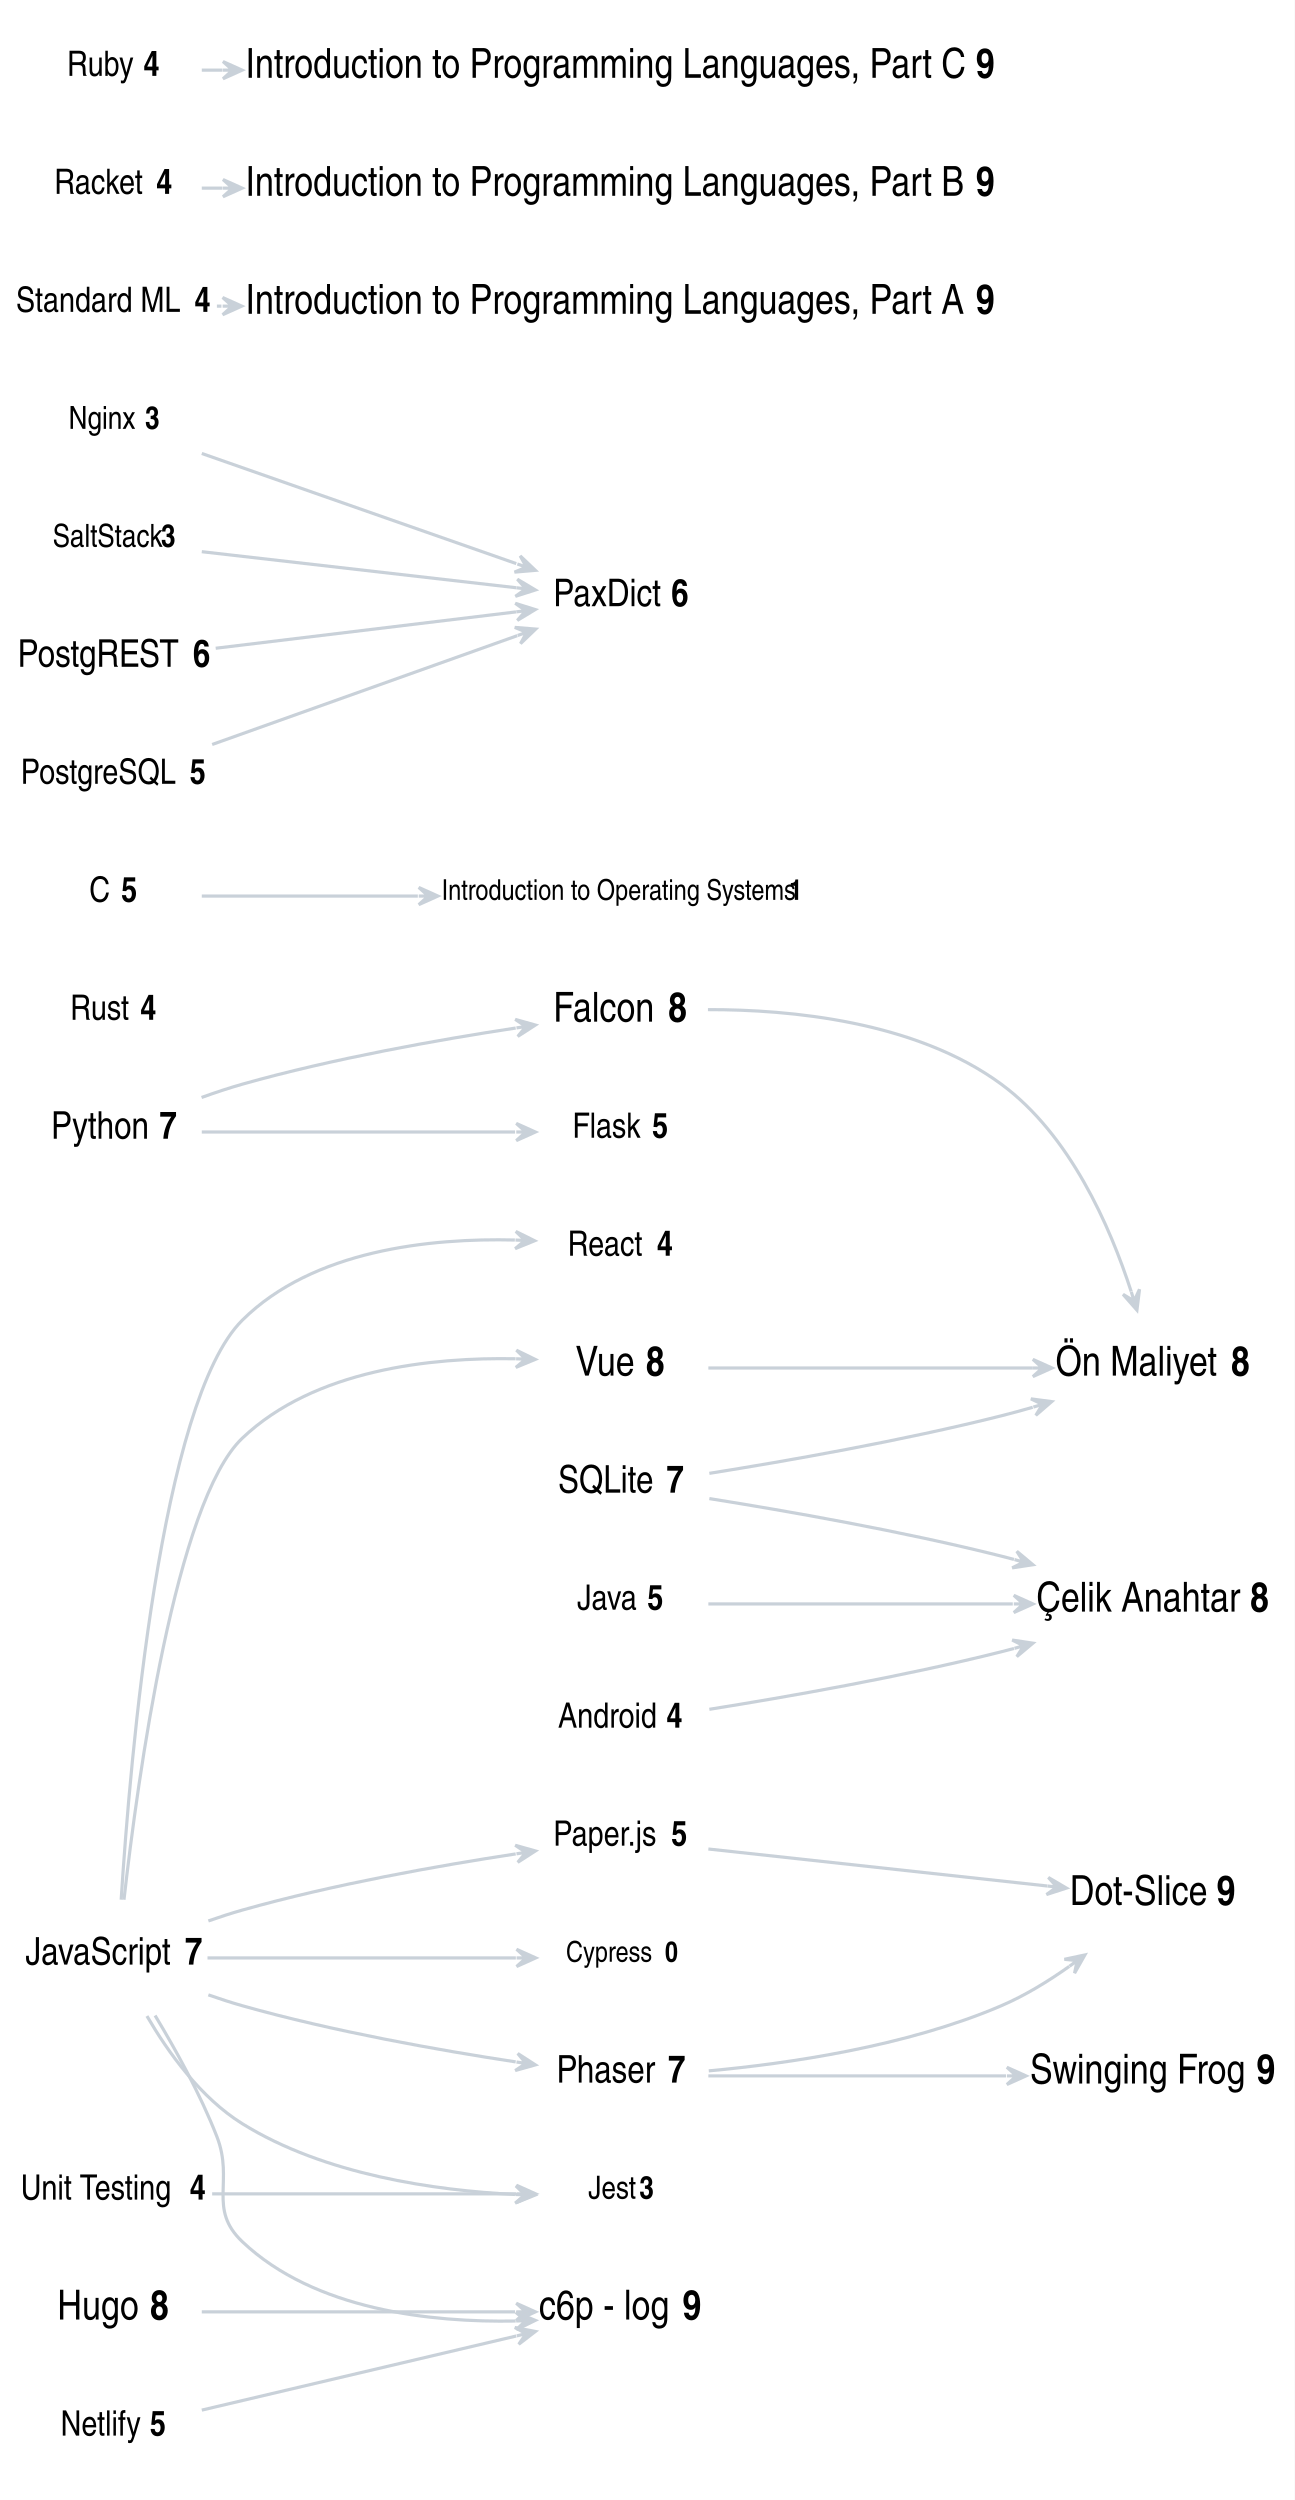
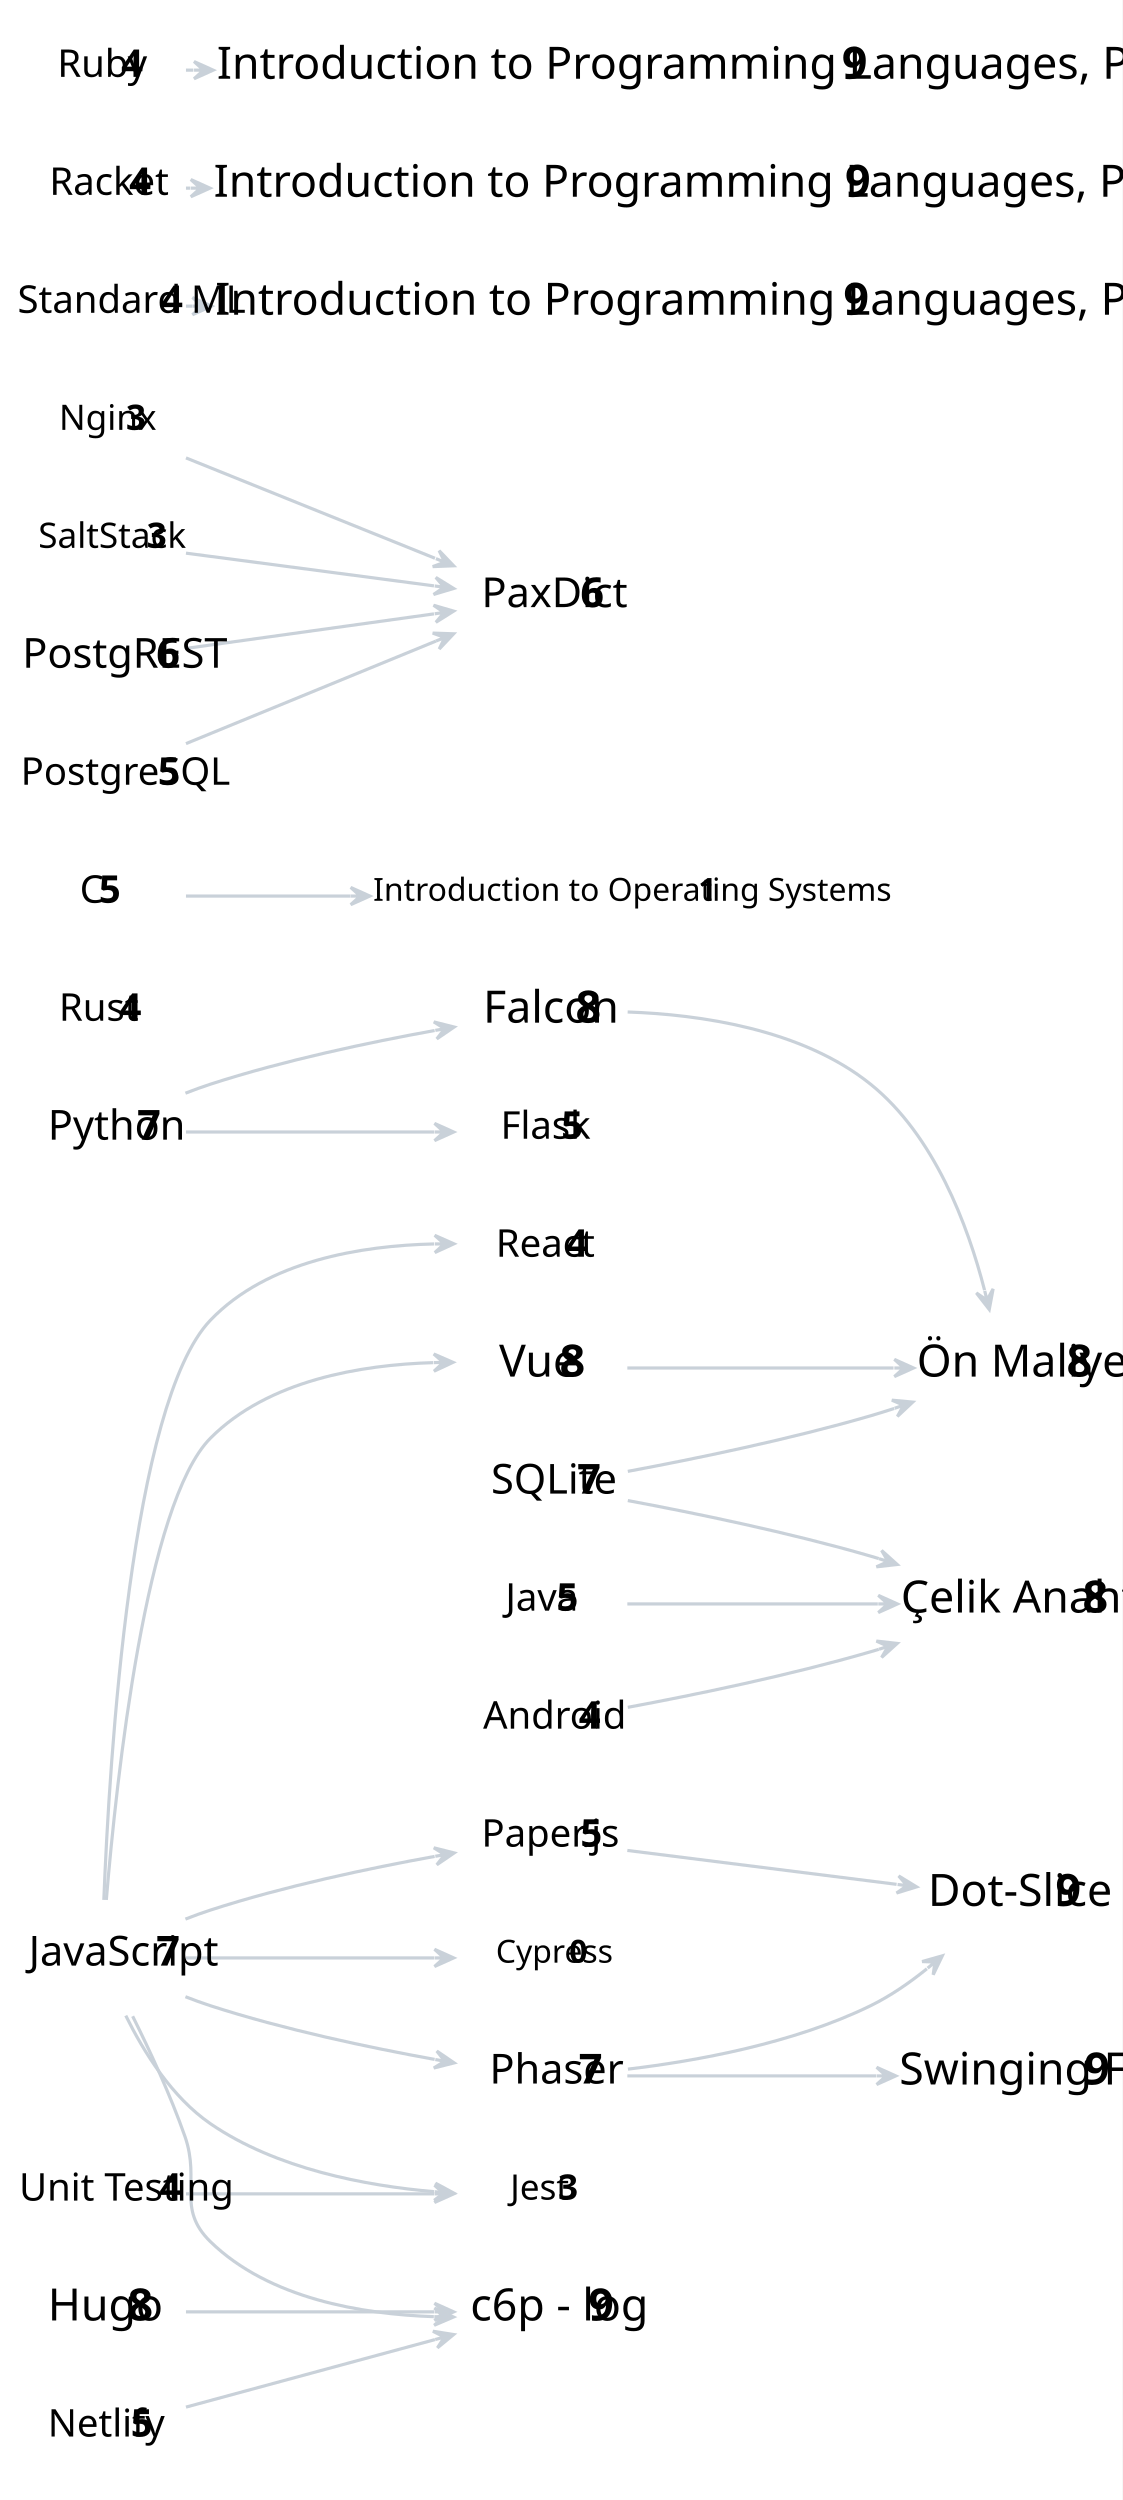
- <svg xmlns="http://www.w3.org/2000/svg" xmlns:xlink="http://www.w3.org/1999/xlink" width="406pt" height="784pt" viewBox="0.00 0.00 406.00 784.00">
+ <svg xmlns="http://www.w3.org/2000/svg" xmlns:xlink="http://www.w3.org/1999/xlink" width="352pt" height="784pt" viewBox="0.00 0.00 352.00 784.00">
  <g id="graph0" class="graph" transform="scale(1 1) rotate(0) translate(4 780)">
-     <polygon fill="white" stroke="transparent" points="-4,4 -4,-780 402,-780 402,4 -4,4" />
+     <polygon fill="white" stroke="transparent" points="-4,4 -4,-780 348,-780 348,4 -4,4" />
    <g id="edge2" class="edge">
-       <path fill="none" stroke="#c9d1d9" d="M34,-184.26C36.83,-228.68 46.38,-340.59 72,-366 94.19,-388.01 130.88,-391.78 157.46,-391.13" />
-       <polygon fill="#c9d1d9" stroke="#c9d1d9" points="163.65,-390.9 157.76,-393.82 160.65,-391.01 157.65,-391.12 157.65,-391.12 157.65,-391.12 160.65,-391.01 157.55,-388.42 163.65,-390.9 163.65,-390.9" />
+       <path fill="none" stroke="#c9d1d9" d="M28.56,-184.19C30.31,-228.46 37.15,-340.06 62,-366 79.84,-384.62 109.33,-389.37 132.11,-389.9" />
+       <polygon fill="#c9d1d9" stroke="#c9d1d9" points="138.34,-389.94 132.32,-392.6 135.34,-389.92 132.34,-389.9 132.34,-389.9 132.34,-389.9 135.34,-389.92 132.36,-387.2 138.34,-389.94 138.34,-389.94" />
    </g>
    <g id="edge3" class="edge">
-       <path fill="none" stroke="#c9d1d9" d="M34.88,-184.25C39.21,-222.5 51.12,-309.15 72,-329 94.65,-350.53 131.26,-354.39 157.7,-353.89" />
-       <polygon fill="#c9d1d9" stroke="#c9d1d9" points="163.85,-353.69 157.94,-356.58 160.85,-353.78 157.85,-353.88 157.85,-353.88 157.85,-353.88 160.85,-353.78 157.77,-351.18 163.85,-353.69 163.85,-353.69" />
+       <path fill="none" stroke="#c9d1d9" d="M29.34,-184.18C32.52,-222.3 41.82,-308.71 62,-329 80.06,-347.17 109.25,-352.01 131.87,-352.68" />
+       <polygon fill="#c9d1d9" stroke="#c9d1d9" points="138.06,-352.77 132.02,-355.39 135.06,-352.73 132.06,-352.69 132.06,-352.69 132.06,-352.69 135.06,-352.73 132.1,-349.99 138.06,-352.77 138.06,-352.77" />
    </g>
    <g id="edge4" class="edge">
-       <path fill="none" stroke="#c9d1d9" d="M61.07,-166C88.21,-166 129.3,-166 157.77,-166" />
-       <polygon fill="#c9d1d9" stroke="#c9d1d9" points="164,-166 158,-168.7 161,-166 158,-166 158,-166 158,-166 161,-166 158,-163.3 164,-166 164,-166" />
+       <path fill="none" stroke="#c9d1d9" d="M54.32,-166C76.51,-166 108.35,-166 132.1,-166" />
+       <polygon fill="#c9d1d9" stroke="#c9d1d9" points="138.26,-166 132.26,-168.7 135.26,-166 132.26,-166 132.26,-166 132.26,-166 135.26,-166 132.26,-163.3 138.26,-166 138.26,-166" />
    </g>
    <g id="edge5" class="edge">
-       <path fill="none" stroke="#c9d1d9" d="M42.08,-147.77C48.77,-136.27 58.96,-122.1 72,-114 97.78,-97.98 132.43,-93.07 157.5,-91.81" />
-       <polygon fill="#c9d1d9" stroke="#c9d1d9" points="163.66,-91.57 157.77,-94.5 160.66,-91.69 157.66,-91.81 157.66,-91.81 157.66,-91.81 160.66,-91.69 157.56,-89.11 163.66,-91.57 163.66,-91.57" />
+       <path fill="none" stroke="#c9d1d9" d="M35.44,-147.91C41.07,-136.46 49.91,-122.3 62,-114 82.62,-99.84 110.64,-94.55 132.18,-92.68" />
+       <polygon fill="#c9d1d9" stroke="#c9d1d9" points="138.35,-92.22 132.57,-95.35 135.36,-92.44 132.37,-92.66 132.37,-92.66 132.37,-92.66 135.36,-92.44 132.17,-89.97 138.35,-92.22 138.35,-92.22" />
    </g>
    <g id="edge17" class="edge">
-       <path fill="none" stroke="#c9d1d9" d="M44.63,-147.94C51.08,-137.25 58.83,-123.25 64,-110 69.48,-95.94 61.05,-87.38 72,-77 94.68,-55.5 131.29,-51.64 157.72,-52.13" />
-       <polygon fill="#c9d1d9" stroke="#c9d1d9" points="163.87,-52.33 157.78,-54.83 160.87,-52.23 157.87,-52.14 157.87,-52.14 157.87,-52.14 160.87,-52.23 157.95,-49.44 163.87,-52.33 163.87,-52.33" />
+       <path fill="none" stroke="#c9d1d9" d="M37.6,-147.71C42.97,-136.95 49.47,-122.95 54,-110 58.98,-95.75 51.19,-87.53 62,-77 80.35,-59.12 109.51,-54.26 132.05,-53.49" />
+       <polygon fill="#c9d1d9" stroke="#c9d1d9" points="138.21,-53.38 132.26,-56.19 135.21,-53.44 132.21,-53.49 132.21,-53.49 132.21,-53.49 135.21,-53.44 132.16,-50.79 138.21,-53.38 138.21,-53.38" />
    </g>
    <g id="edge19" class="edge">
-       <path fill="none" stroke="#c9d1d9" d="M61.34,-177.59C64.9,-178.84 68.51,-180.01 72,-181 100.53,-189.07 133.8,-194.97 157.72,-198.61" />
-       <polygon fill="#c9d1d9" stroke="#c9d1d9" points="163.9,-199.54 157.57,-201.32 160.94,-199.09 157.97,-198.65 157.97,-198.65 157.97,-198.65 160.94,-199.09 158.37,-195.98 163.9,-199.54 163.9,-199.54" />
+       <path fill="none" stroke="#c9d1d9" d="M54.15,-178.17C56.78,-179.2 59.42,-180.16 62,-181 85.06,-188.48 111.88,-194.13 132.3,-197.83" />
+       <polygon fill="#c9d1d9" stroke="#c9d1d9" points="138.42,-198.92 132.04,-200.53 135.47,-198.39 132.51,-197.87 132.51,-197.87 132.51,-197.87 135.47,-198.39 132.98,-195.21 138.42,-198.92 138.42,-198.92" />
    </g>
    <g id="edge20" class="edge">
-       <path fill="none" stroke="#c9d1d9" d="M61.34,-154.41C64.9,-153.16 68.51,-151.99 72,-151 100.53,-142.93 133.8,-137.03 157.72,-133.39" />
-       <polygon fill="#c9d1d9" stroke="#c9d1d9" points="163.9,-132.46 158.37,-136.02 160.94,-132.91 157.97,-133.35 157.97,-133.35 157.97,-133.35 160.94,-132.91 157.57,-130.68 163.9,-132.46 163.9,-132.46" />
+       <path fill="none" stroke="#c9d1d9" d="M54.15,-153.83C56.78,-152.8 59.42,-151.84 62,-151 85.06,-143.52 111.88,-137.87 132.3,-134.17" />
+       <polygon fill="#c9d1d9" stroke="#c9d1d9" points="138.42,-133.08 132.98,-136.79 135.47,-133.61 132.51,-134.13 132.51,-134.13 132.51,-134.13 135.47,-133.61 132.04,-131.47 138.42,-133.08 138.42,-133.08" />
    </g>
    <g id="edge7" class="edge">
-       <path fill="none" stroke="#c9d1d9" d="M59.28,-425C86.3,-425 128.44,-425 157.53,-425" />
-       <polygon fill="#c9d1d9" stroke="#c9d1d9" points="163.9,-425 157.9,-427.7 160.9,-425 157.9,-425 157.9,-425 157.9,-425 160.9,-425 157.9,-422.3 163.9,-425 163.9,-425" />
+       <path fill="none" stroke="#c9d1d9" d="M54.32,-425C76.51,-425 108.35,-425 132.1,-425" />
+       <polygon fill="#c9d1d9" stroke="#c9d1d9" points="138.26,-425 132.26,-427.7 135.26,-425 132.26,-425 132.26,-425 132.26,-425 135.26,-425 132.26,-422.3 138.26,-425 138.26,-425" />
    </g>
    <g id="edge8" class="edge">
-       <path fill="none" stroke="#c9d1d9" d="M59.21,-435.83C63.44,-437.36 67.81,-438.81 72,-440 100.53,-448.07 133.8,-453.97 157.72,-457.61" />
-       <polygon fill="#c9d1d9" stroke="#c9d1d9" points="163.9,-458.54 157.57,-460.32 160.94,-458.09 157.97,-457.65 157.97,-457.65 157.97,-457.65 160.94,-458.09 158.37,-454.98 163.9,-458.54 163.9,-458.54" />
+       <path fill="none" stroke="#c9d1d9" d="M54.15,-437.17C56.78,-438.2 59.42,-439.16 62,-440 85.06,-447.48 111.88,-453.13 132.3,-456.83" />
+       <polygon fill="#c9d1d9" stroke="#c9d1d9" points="138.42,-457.92 132.04,-459.53 135.47,-457.39 132.51,-456.87 132.51,-456.87 132.51,-456.87 135.47,-457.39 132.98,-454.21 138.42,-457.92 138.42,-457.92" />
    </g>
    <g id="edge6" class="edge">
-       <path fill="none" stroke="#c9d1d9" d="M62.53,-92C89.7,-92 129.9,-92 157.86,-92" />
-       <polygon fill="#c9d1d9" stroke="#c9d1d9" points="163.99,-92 157.99,-94.7 160.99,-92 157.99,-92 157.99,-92 157.99,-92 160.99,-92 157.99,-89.3 163.99,-92 163.99,-92" />
+       <path fill="none" stroke="#c9d1d9" d="M54.32,-92C76.51,-92 108.35,-92 132.1,-92" />
+       <polygon fill="#c9d1d9" stroke="#c9d1d9" points="138.26,-92 132.26,-94.7 135.26,-92 132.26,-92 132.26,-92 132.26,-92 135.26,-92 132.26,-89.3 138.26,-92 138.26,-92" />
    </g>
    <g id="edge11" class="edge">
-       <path fill="none" stroke="#c9d1d9" d="M218.14,-351C245.58,-351 288.93,-351 319.9,-351" />
-       <polygon fill="#c9d1d9" stroke="#c9d1d9" points="325.91,-351 319.91,-353.7 322.91,-351 319.91,-351 319.91,-351 319.91,-351 322.91,-351 319.91,-348.3 325.91,-351 325.91,-351" />
+       <path fill="none" stroke="#c9d1d9" d="M192.73,-351C216.22,-351 250.78,-351 276.21,-351" />
+       <polygon fill="#c9d1d9" stroke="#c9d1d9" points="282.47,-351 276.47,-353.7 279.47,-351 276.47,-351 276.47,-351 276.47,-351 279.47,-351 276.47,-348.3 282.47,-351 282.47,-351" />
    </g>
    <g id="edge9" class="edge">
-       <path fill="none" stroke="#c9d1d9" d="M218.01,-463.38C243.77,-463.42 283.15,-459.77 310,-440 331.52,-424.16 344.1,-395.49 350.74,-374.97" />
-       <polygon fill="#c9d1d9" stroke="#c9d1d9" points="352.54,-369.15 353.35,-375.68 351.65,-372.02 350.77,-374.88 350.77,-374.88 350.77,-374.88 351.65,-372.02 348.19,-374.09 352.54,-369.15 352.54,-369.15" />
+       <path fill="none" stroke="#c9d1d9" d="M192.83,-462.64C215.35,-461.85 247.45,-457.34 269,-440 289.02,-423.89 299.52,-395.73 304.76,-375.39" />
+       <polygon fill="#c9d1d9" stroke="#c9d1d9" points="306.23,-369.35 307.44,-375.81 305.52,-372.26 304.81,-375.18 304.81,-375.18 304.81,-375.18 305.52,-372.26 302.19,-374.54 306.23,-369.35 306.23,-369.35" />
    </g>
    <g id="edge12" class="edge">
-       <path fill="none" stroke="#c9d1d9" d="M59.28,-637.79C86.42,-628.29 128.79,-613.44 157.9,-603.25" />
-       <polygon fill="#c9d1d9" stroke="#c9d1d9" points="163.9,-601.14 159.13,-605.68 161.07,-602.14 158.24,-603.13 158.24,-603.13 158.24,-603.13 161.07,-602.14 157.34,-600.58 163.9,-601.14 163.9,-601.14" />
+       <path fill="none" stroke="#c9d1d9" d="M54.32,-636.4C76.6,-627.42 108.62,-614.52 132.4,-604.93" />
+       <polygon fill="#c9d1d9" stroke="#c9d1d9" points="138.26,-602.57 133.71,-607.32 135.48,-603.69 132.7,-604.81 132.7,-604.81 132.7,-604.81 135.48,-603.69 131.69,-602.31 138.26,-602.57 138.26,-602.57" />
    </g>
    <g id="edge13" class="edge">
-       <path fill="none" stroke="#c9d1d9" d="M59.28,-606.99C86.42,-603.88 128.79,-599.02 157.9,-595.68" />
-       <polygon fill="#c9d1d9" stroke="#c9d1d9" points="163.9,-594.99 158.24,-598.36 160.92,-595.33 157.94,-595.68 157.94,-595.68 157.94,-595.68 160.92,-595.33 157.63,-592.99 163.9,-594.99 163.9,-594.99" />
+       <path fill="none" stroke="#c9d1d9" d="M54.32,-606.53C76.51,-603.6 108.35,-599.4 132.1,-596.27" />
+       <polygon fill="#c9d1d9" stroke="#c9d1d9" points="138.26,-595.46 132.67,-598.92 135.29,-595.85 132.31,-596.24 132.31,-596.24 132.31,-596.24 135.29,-595.85 131.96,-593.57 138.26,-595.46 138.26,-595.46" />
    </g>
    <g id="edge14" class="edge">
-       <path fill="none" stroke="#c9d1d9" d="M63.64,-576.71C90.77,-579.99 130.23,-584.77 157.82,-588.11" />
-       <polygon fill="#c9d1d9" stroke="#c9d1d9" points="163.86,-588.84 157.58,-590.8 160.88,-588.48 157.9,-588.12 157.9,-588.12 157.9,-588.12 160.88,-588.48 158.23,-585.44 163.86,-588.84 163.86,-588.84" />
+       <path fill="none" stroke="#c9d1d9" d="M54.32,-576.66C76.51,-579.75 108.35,-584.18 132.1,-587.49" />
+       <polygon fill="#c9d1d9" stroke="#c9d1d9" points="138.26,-588.35 131.95,-590.19 135.29,-587.93 132.32,-587.52 132.32,-587.52 132.32,-587.52 135.29,-587.93 132.69,-584.85 138.26,-588.35 138.26,-588.35" />
    </g>
    <g id="edge15" class="edge">
-       <path fill="none" stroke="#c9d1d9" d="M62.53,-546.53C89.81,-556.26 130.24,-570.68 158.22,-580.66" />
-       <polygon fill="#c9d1d9" stroke="#c9d1d9" points="163.99,-582.72 157.43,-583.25 161.16,-581.71 158.34,-580.71 158.34,-580.71 158.34,-580.71 161.16,-581.71 159.24,-578.16 163.99,-582.72 163.99,-582.72" />
+       <path fill="none" stroke="#c9d1d9" d="M54.32,-546.8C76.7,-555.98 108.89,-569.19 132.71,-578.96" />
+       <polygon fill="#c9d1d9" stroke="#c9d1d9" points="138.26,-581.24 131.69,-581.46 135.49,-580.1 132.71,-578.96 132.71,-578.96 132.71,-578.96 135.49,-580.1 133.74,-576.46 138.26,-581.24 138.26,-581.24" />
    </g>
    <g id="edge10" class="edge">
-       <path fill="none" stroke="#c9d1d9" d="M218.45,-317.96C242.5,-321.8 278.88,-328.17 310,-336 313.22,-336.81 316.54,-337.72 319.86,-338.68" />
-       <polygon fill="#c9d1d9" stroke="#c9d1d9" points="325.81,-340.45 319.29,-341.32 322.93,-339.59 320.06,-338.74 320.06,-338.74 320.06,-338.74 322.93,-339.59 320.83,-336.15 325.81,-340.45 325.81,-340.45" />
+       <path fill="none" stroke="#c9d1d9" d="M192.88,-318.58C213.73,-322.47 243.48,-328.58 269,-336 271.43,-336.71 273.92,-337.49 276.42,-338.31" />
+       <polygon fill="#c9d1d9" stroke="#c9d1d9" points="282.23,-340.3 275.68,-340.91 279.39,-339.33 276.55,-338.36 276.55,-338.36 276.55,-338.36 279.39,-339.33 277.42,-335.8 282.23,-340.3 282.23,-340.3" />
    </g>
    <g id="edge28" class="edge">
-       <path fill="none" stroke="#c9d1d9" d="M218.45,-310.04C242.5,-306.2 278.88,-299.83 310,-292 311.32,-291.67 312.65,-291.32 313.99,-290.96" />
-       <polygon fill="#c9d1d9" stroke="#c9d1d9" points="319.92,-289.3 314.87,-293.52 317.03,-290.11 314.14,-290.92 314.14,-290.92 314.14,-290.92 317.03,-290.11 313.42,-288.32 319.92,-289.3 319.92,-289.3" />
+       <path fill="none" stroke="#c9d1d9" d="M192.88,-309.42C213.73,-305.53 243.48,-299.42 269,-292 269.85,-291.75 270.72,-291.49 271.59,-291.23" />
+       <polygon fill="#c9d1d9" stroke="#c9d1d9" points="277.36,-289.38 272.47,-293.78 274.51,-290.29 271.65,-291.21 271.65,-291.21 271.65,-291.21 274.51,-290.29 270.83,-288.64 277.36,-289.38 277.36,-289.38" />
    </g>
    <g id="edge18" class="edge">
-       <path fill="none" stroke="#c9d1d9" d="M59.28,-24.19C86.42,-30.59 128.79,-40.58 157.9,-47.43" />
-       <polygon fill="#c9d1d9" stroke="#c9d1d9" points="163.9,-48.85 157.44,-50.1 160.98,-48.16 158.06,-47.47 158.06,-47.47 158.06,-47.47 160.98,-48.16 158.68,-44.84 163.9,-48.85 163.9,-48.85" />
+       <path fill="none" stroke="#c9d1d9" d="M54.32,-25.13C76.6,-31.17 108.62,-39.85 132.4,-46.3" />
+       <polygon fill="#c9d1d9" stroke="#c9d1d9" points="138.26,-47.89 131.76,-48.92 135.37,-47.1 132.47,-46.32 132.47,-46.32 132.47,-46.32 135.37,-47.1 133.18,-43.71 138.26,-47.89 138.26,-47.89" />
    </g>
    <g id="edge16" class="edge">
-       <path fill="none" stroke="#c9d1d9" d="M59.28,-55C86.3,-55 128.44,-55 157.53,-55" />
-       <polygon fill="#c9d1d9" stroke="#c9d1d9" points="163.9,-55 157.9,-57.7 160.9,-55 157.9,-55 157.9,-55 157.9,-55 160.9,-55 157.9,-52.3 163.9,-55 163.9,-55" />
+       <path fill="none" stroke="#c9d1d9" d="M54.32,-55C76.51,-55 108.35,-55 132.1,-55" />
+       <polygon fill="#c9d1d9" stroke="#c9d1d9" points="138.26,-55 132.26,-57.7 135.26,-55 132.26,-55 132.26,-55 132.26,-55 135.26,-55 132.26,-52.3 138.26,-55 138.26,-55" />
    </g>
    <g id="edge1" class="edge">
-       <path fill="none" stroke="#c9d1d9" d="M59.28,-499C77.79,-499 103.39,-499 127.03,-499" />
-       <polygon fill="#c9d1d9" stroke="#c9d1d9" points="133.32,-499 127.32,-501.7 130.32,-499 127.32,-499 127.32,-499 127.32,-499 130.32,-499 127.32,-496.3 133.32,-499 133.32,-499" />
+       <path fill="none" stroke="#c9d1d9" d="M54.32,-499C69,-499 87.92,-499 105.92,-499" />
+       <polygon fill="#c9d1d9" stroke="#c9d1d9" points="111.98,-499 105.98,-501.7 108.98,-499 105.98,-499 105.98,-499 105.98,-499 108.98,-499 105.98,-496.3 111.98,-499 111.98,-499" />
    </g>
    <g id="edge22" class="edge">
-       <path fill="none" stroke="#c9d1d9" d="M218.14,-200.15C246.94,-197.01 293.28,-191.95 324.42,-188.55" />
-       <polygon fill="#c9d1d9" stroke="#c9d1d9" points="330.43,-187.9 324.76,-191.23 327.45,-188.22 324.47,-188.55 324.47,-188.55 324.47,-188.55 327.45,-188.22 324.17,-185.87 330.43,-187.9 330.43,-187.9" />
+       <path fill="none" stroke="#c9d1d9" d="M192.73,-199.7C216.51,-196.7 251.66,-192.28 277.17,-189.07" />
+       <polygon fill="#c9d1d9" stroke="#c9d1d9" points="283.44,-188.28 277.82,-191.71 280.46,-188.66 277.48,-189.03 277.48,-189.03 277.48,-189.03 280.46,-188.66 277.15,-186.35 283.44,-188.28 283.44,-188.28" />
    </g>
    <g id="edge21" class="edge">
-       <path fill="none" stroke="#c9d1d9" d="M218.27,-130.58C242.84,-132.82 280.12,-138.18 310,-151 317.38,-154.16 324.71,-158.65 331.32,-163.34" />
-       <polygon fill="#c9d1d9" stroke="#c9d1d9" points="336.22,-166.93 329.79,-165.56 333.8,-165.16 331.39,-163.38 331.39,-163.38 331.39,-163.38 333.8,-165.16 332.98,-161.21 336.22,-166.93 336.22,-166.93" />
+       <path fill="none" stroke="#c9d1d9" d="M192.92,-131.12C214.33,-133.66 244.8,-139.16 269,-151 275.19,-154.03 281.23,-158.2 286.67,-162.59" />
+       <polygon fill="#c9d1d9" stroke="#c9d1d9" points="291.5,-166.65 285.17,-164.85 289.2,-164.72 286.91,-162.78 286.91,-162.78 286.91,-162.78 289.2,-164.72 288.65,-160.72 291.5,-166.65 291.5,-166.65" />
    </g>
    <g id="edge23" class="edge">
-       <path fill="none" stroke="#c9d1d9" d="M218.14,-129C243.17,-129 281.45,-129 311.48,-129" />
-       <polygon fill="#c9d1d9" stroke="#c9d1d9" points="317.76,-129 311.76,-131.7 314.76,-129 311.76,-129 311.76,-129 311.76,-129 314.76,-129 311.76,-126.3 317.76,-129 317.76,-129" />
+       <path fill="none" stroke="#c9d1d9" d="M192.73,-129C214.58,-129 246.02,-129 270.77,-129" />
+       <polygon fill="#c9d1d9" stroke="#c9d1d9" points="276.91,-129 270.91,-131.7 273.91,-129 270.91,-129 270.91,-129 270.91,-129 273.91,-129 270.91,-126.3 276.91,-129 276.91,-129" />
    </g>
    <g id="edge24" class="edge">
-       <path fill="none" stroke="#c9d1d9" d="M64.02,-684C64.49,-684 64.96,-684 65.44,-684" />
-       <polygon fill="#c9d1d9" stroke="#c9d1d9" points="71.82,-684 65.82,-686.7 68.82,-684 65.82,-684 65.82,-684 65.82,-684 68.82,-684 65.82,-681.3 71.82,-684 71.82,-684" />
+       <path fill="none" stroke="#c9d1d9" d="M54.32,-684C54.96,-684 55.6,-684 56.26,-684" />
+       <polygon fill="#c9d1d9" stroke="#c9d1d9" points="62.35,-684 56.35,-686.7 59.35,-684 56.35,-684 56.35,-684 56.35,-684 59.35,-684 56.35,-681.3 62.35,-684 62.35,-684" />
    </g>
    <g id="edge25" class="edge">
-       <path fill="none" stroke="#c9d1d9" d="M59.28,-721C61.37,-721 63.54,-721 65.8,-721" />
-       <polygon fill="#c9d1d9" stroke="#c9d1d9" points="71.93,-721 65.93,-723.7 68.93,-721 65.93,-721 65.93,-721 65.93,-721 68.93,-721 65.93,-718.3 71.93,-721 71.93,-721" />
+       <path fill="none" stroke="#c9d1d9" d="M54.32,-721C54.77,-721 55.22,-721 55.68,-721" />
+       <polygon fill="#c9d1d9" stroke="#c9d1d9" points="61.84,-721 55.84,-723.7 58.84,-721 55.84,-721 55.84,-721 55.84,-721 58.84,-721 55.84,-718.3 61.84,-721 61.84,-721" />
    </g>
    <g id="edge26" class="edge">
-       <path fill="none" stroke="#c9d1d9" d="M59.28,-758C61.37,-758 63.54,-758 65.8,-758" />
-       <polygon fill="#c9d1d9" stroke="#c9d1d9" points="71.93,-758 65.93,-760.7 68.93,-758 65.93,-758 65.93,-758 65.93,-758 68.93,-758 65.93,-755.3 71.93,-758 71.93,-758" />
+       <path fill="none" stroke="#c9d1d9" d="M54.32,-758C55.08,-758 55.86,-758 56.64,-758" />
+       <polygon fill="#c9d1d9" stroke="#c9d1d9" points="62.85,-758 56.85,-760.7 59.85,-758 56.85,-758 56.85,-758 56.85,-758 59.85,-758 56.85,-755.3 62.85,-758 62.85,-758" />
    </g>
    <g id="edge27" class="edge">
-       <path fill="none" stroke="#c9d1d9" d="M218.14,-277C243.77,-277 283.28,-277 313.61,-277" />
-       <polygon fill="#c9d1d9" stroke="#c9d1d9" points="319.93,-277 313.93,-279.7 316.93,-277 313.93,-277 313.93,-277 313.93,-277 316.93,-277 313.93,-274.3 319.93,-277 319.93,-277" />
+       <path fill="none" stroke="#c9d1d9" d="M192.73,-277C214.73,-277 246.45,-277 271.28,-277" />
+       <polygon fill="#c9d1d9" stroke="#c9d1d9" points="277.43,-277 271.43,-279.7 274.43,-277 271.43,-277 271.43,-277 271.43,-277 274.43,-277 271.43,-274.3 277.43,-277 277.43,-277" />
    </g>
    <g id="edge29" class="edge">
-       <path fill="none" stroke="#c9d1d9" d="M218.45,-243.96C242.5,-247.8 278.88,-254.17 310,-262 311.32,-262.33 312.65,-262.68 313.99,-263.04" />
-       <polygon fill="#c9d1d9" stroke="#c9d1d9" points="319.92,-264.7 313.42,-265.68 317.03,-263.89 314.14,-263.08 314.14,-263.08 314.14,-263.08 317.03,-263.89 314.87,-260.48 319.92,-264.7 319.92,-264.7" />
+       <path fill="none" stroke="#c9d1d9" d="M192.88,-244.58C213.73,-248.47 243.48,-254.58 269,-262 269.85,-262.25 270.72,-262.51 271.59,-262.77" />
+       <polygon fill="#c9d1d9" stroke="#c9d1d9" points="277.36,-264.62 270.83,-265.36 274.51,-263.71 271.65,-262.79 271.65,-262.79 271.65,-262.79 274.51,-263.71 272.47,-260.22 277.36,-264.62 277.36,-264.62" />
    </g>
    <g id="js" class="node language size-7">
-       <text text-anchor="start" x="4" y="-163.9" font-family="Arial Narrow" font-size="12.00">JavaScript </text>
-       <text text-anchor="start" x="54" y="-163.9" font-family="Arial Narrow" font-weight="bold" font-size="12.00">7</text>
+       <text text-anchor="start" x="5" y="-163.6" font-family="BenchNine" font-size="13.00">JavaScript </text>
+       <text text-anchor="start" x="45" y="-163.6" font-family="BenchNine" font-weight="bold" font-size="13.00">7</text>
    </g>
    <g id="python" class="node language size-7">
-       <text text-anchor="start" x="12" y="-422.9" font-family="Arial Narrow" font-size="12.00">Python </text>
-       <text text-anchor="start" x="46" y="-422.9" font-family="Arial Narrow" font-weight="bold" font-size="12.00">7</text>
+       <text text-anchor="start" x="11" y="-422.6" font-family="BenchNine" font-size="13.00">Python </text>
+       <text text-anchor="start" x="39" y="-422.6" font-family="BenchNine" font-weight="bold" font-size="13.00">7</text>
    </g>
    <g id="rust" class="node language size-4">
-       <text text-anchor="start" x="18" y="-460.2" font-family="Arial Narrow" font-size="11.00">Rust </text>
-       <text text-anchor="start" x="40" y="-460.2" font-family="Arial Narrow" font-weight="bold" font-size="11.00">4</text>
+       <text text-anchor="start" x="14.5" y="-459.9" font-family="BenchNine" font-size="12.00">Rust </text>
+       <text text-anchor="start" x="33.5" y="-459.9" font-family="BenchNine" font-weight="bold" font-size="12.00">4</text>
    </g>
    <g id="unit" class="node method size-4">
-       <text text-anchor="start" x="2.5" y="-90.2" font-family="Arial Narrow" font-size="11.00">Unit Testing </text>
-       <text text-anchor="start" x="55.5" y="-90.2" font-family="Arial Narrow" font-weight="bold" font-size="11.00">4</text>
+       <text text-anchor="start" x="2" y="-89.9" font-family="BenchNine" font-size="12.00">Unit Testing </text>
+       <text text-anchor="start" x="46" y="-89.9" font-family="BenchNine" font-weight="bold" font-size="12.00">4</text>
    </g>
    <g id="cs_os" class="node course size-1">
      <g id="a_cs_os">
-         <a xlink:href="/docs/courses/operating_systems" xlink:title="&lt;font point-size=&quot;9.5&quot;&gt;Introduction to Operating Systems &lt;b&gt;1&lt;/b&gt;&lt;/font&gt;">
-           <text text-anchor="start" x="134.5" y="-497.8" font-family="Arial Narrow" font-size="9.00">Introduction to Operating Systems </text>
-           <text text-anchor="start" x="243.5" y="-497.8" font-family="Arial Narrow" font-weight="bold" font-size="9.00">1</text>
+         <a xlink:href="/docs/courses/operating_systems" xlink:title="&lt;font point-size=&quot;10.5&quot;&gt;Introduction to Operating Systems &lt;b&gt;1&lt;/b&gt;&lt;/font&gt;">
+           <text text-anchor="start" x="113" y="-497.5" font-family="BenchNine" font-size="10.00">Introduction to Operating Systems </text>
+           <text text-anchor="start" x="215" y="-497.5" font-family="BenchNine" font-weight="bold" font-size="10.00">1</text>
        </a>
      </g>
    </g>
    <g id="react" class="node library size-4">
-       <text text-anchor="start" x="174" y="-386.2" font-family="Arial Narrow" font-size="11.00">React </text>
-       <text text-anchor="start" x="202" y="-386.2" font-family="Arial Narrow" font-weight="bold" font-size="11.00">4</text>
+       <text text-anchor="start" x="151.5" y="-385.9" font-family="BenchNine" font-size="12.00">React </text>
+       <text text-anchor="start" x="173.5" y="-385.9" font-family="BenchNine" font-weight="bold" font-size="12.00">4</text>
    </g>
    <g id="vue" class="node library size-8">
-       <text text-anchor="start" x="176.5" y="-348.6" font-family="Arial Narrow" font-size="13.00">Vue </text>
-       <text text-anchor="start" x="198.5" y="-348.6" font-family="Arial Narrow" font-weight="bold" font-size="13.00">8</text>
+       <text text-anchor="start" x="152.5" y="-348.3" font-family="BenchNine" font-size="14.00">Vue </text>
+       <text text-anchor="start" x="171.5" y="-348.3" font-family="BenchNine" font-weight="bold" font-size="14.00">8</text>
    </g>
    <g id="cypress" class="node library size-0">
-       <text text-anchor="start" x="173.5" y="-164.8" font-family="Arial Narrow" font-size="9.00">Cypress </text>
-       <text text-anchor="start" x="204.5" y="-164.8" font-family="Arial Narrow" font-weight="bold" font-size="9.00">0</text>
+       <text text-anchor="start" x="151.5" y="-164.5" font-family="BenchNine" font-size="10.00">Cypress </text>
+       <text text-anchor="start" x="174.5" y="-164.5" font-family="BenchNine" font-weight="bold" font-size="10.00">0</text>
    </g>
    <g id="jest" class="node library size-3">
-       <text text-anchor="start" x="180.5" y="-90.5" font-family="Arial Narrow" font-size="10.00">Jest </text>
-       <text text-anchor="start" x="196.5" y="-90.5" font-family="Arial Narrow" font-weight="bold" font-size="10.00">3</text>
+       <text text-anchor="start" x="156" y="-90.2" font-family="BenchNine" font-size="11.00">Jest </text>
+       <text text-anchor="start" x="171" y="-90.2" font-family="BenchNine" font-weight="bold" font-size="11.00">3</text>
    </g>
    <g id="flask" class="node library size-5">
-       <text text-anchor="start" x="175.5" y="-423.2" font-family="Arial Narrow" font-size="11.00">Flask </text>
-       <text text-anchor="start" x="200.5" y="-423.2" font-family="Arial Narrow" font-weight="bold" font-size="11.00">5</text>
+       <text text-anchor="start" x="153" y="-422.9" font-family="BenchNine" font-size="12.00">Flask </text>
+       <text text-anchor="start" x="172" y="-422.9" font-family="BenchNine" font-weight="bold" font-size="12.00">5</text>
    </g>
    <g id="falcon" class="node library size-8">
-       <text text-anchor="start" x="169.5" y="-459.6" font-family="Arial Narrow" font-size="13.00">Falcon </text>
-       <text text-anchor="start" x="205.5" y="-459.6" font-family="Arial Narrow" font-weight="bold" font-size="13.00">8</text>
+       <text text-anchor="start" x="147.5" y="-459.3" font-family="BenchNine" font-size="14.00">Falcon </text>
+       <text text-anchor="start" x="176.5" y="-459.3" font-family="BenchNine" font-weight="bold" font-size="14.00">8</text>
    </g>
    <g id="maliyet" class="node project size-8">
-       <text text-anchor="start" x="327" y="-348.6" font-family="Arial Narrow" font-size="13.00">Ön Maliyet </text>
-       <text text-anchor="start" x="382" y="-348.6" font-family="Arial Narrow" font-weight="bold" font-size="13.00">8</text>
+       <text text-anchor="start" x="283.5" y="-348.3" font-family="BenchNine" font-size="14.00">Ön Maliyet </text>
+       <text text-anchor="start" x="330.5" y="-348.3" font-family="BenchNine" font-weight="bold" font-size="14.00">8</text>
    </g>
    <g id="paxdict" class="node project size-6">
-       <text text-anchor="start" x="169.5" y="-589.9" font-family="Arial Narrow" font-size="12.00">PaxDict </text>
-       <text text-anchor="start" x="206.5" y="-589.9" font-family="Arial Narrow" font-weight="bold" font-size="12.00">6</text>
+       <text text-anchor="start" x="147" y="-589.6" font-family="BenchNine" font-size="13.00">PaxDict </text>
+       <text text-anchor="start" x="178" y="-589.6" font-family="BenchNine" font-weight="bold" font-size="13.00">6</text>
    </g>
    <g id="nginx" class="node library size-3">
-       <text text-anchor="start" x="17.5" y="-645.5" font-family="Arial Narrow" font-size="10.00">Nginx </text>
-       <text text-anchor="start" x="41.5" y="-645.5" font-family="Arial Narrow" font-weight="bold" font-size="10.00">3</text>
+       <text text-anchor="start" x="14.5" y="-645.2" font-family="BenchNine" font-size="11.00">Nginx </text>
+       <text text-anchor="start" x="35.5" y="-645.2" font-family="BenchNine" font-weight="bold" font-size="11.00">3</text>
    </g>
    <g id="salt" class="node library size-3">
-       <text text-anchor="start" x="12.5" y="-608.5" font-family="Arial Narrow" font-size="10.00">SaltStack </text>
-       <text text-anchor="start" x="46.5" y="-608.5" font-family="Arial Narrow" font-weight="bold" font-size="10.00">3</text>
+       <text text-anchor="start" x="8" y="-608.2" font-family="BenchNine" font-size="11.00">SaltStack </text>
+       <text text-anchor="start" x="42" y="-608.2" font-family="BenchNine" font-weight="bold" font-size="11.00">3</text>
    </g>
    <g id="postgrest" class="node library size-6">
-       <text text-anchor="start" x="1.5" y="-570.9" font-family="Arial Narrow" font-size="12.00">PostgREST </text>
-       <text text-anchor="start" x="56.5" y="-570.9" font-family="Arial Narrow" font-weight="bold" font-size="12.00">6</text>
+       <text text-anchor="start" x="3" y="-570.6" font-family="BenchNine" font-size="13.00">PostgREST </text>
+       <text text-anchor="start" x="45" y="-570.6" font-family="BenchNine" font-weight="bold" font-size="13.00">6</text>
    </g>
    <g id="postgresql" class="node database size-5">
-       <text text-anchor="start" x="2.5" y="-534.2" font-family="Arial Narrow" font-size="11.00">PostgreSQL </text>
-       <text text-anchor="start" x="55.5" y="-534.2" font-family="Arial Narrow" font-weight="bold" font-size="11.00">5</text>
+       <text text-anchor="start" x="2.5" y="-533.9" font-family="BenchNine" font-size="12.00">PostgreSQL </text>
+       <text text-anchor="start" x="45.5" y="-533.9" font-family="BenchNine" font-weight="bold" font-size="12.00">5</text>
    </g>
    <g id="sqlite" class="node database size-7">
-       <text text-anchor="start" x="171" y="-311.9" font-family="Arial Narrow" font-size="12.00">SQLite </text>
-       <text text-anchor="start" x="205" y="-311.9" font-family="Arial Narrow" font-weight="bold" font-size="12.00">7</text>
+       <text text-anchor="start" x="150" y="-311.6" font-family="BenchNine" font-size="13.00">SQLite </text>
+       <text text-anchor="start" x="177" y="-311.6" font-family="BenchNine" font-weight="bold" font-size="13.00">7</text>
    </g>
    <g id="blog" class="node project size-9">
-       <text text-anchor="start" x="165" y="-52.6" font-family="Arial Narrow" font-size="13.00">c6p - log </text>
-       <text text-anchor="start" x="210" y="-52.6" font-family="Arial Narrow" font-weight="bold" font-size="13.00">9</text>
+       <text text-anchor="start" x="143.5" y="-52.3" font-family="BenchNine" font-size="14.00">c6p - log </text>
+       <text text-anchor="start" x="180.5" y="-52.3" font-family="BenchNine" font-weight="bold" font-size="14.00">9</text>
    </g>
    <g id="netlify" class="node stack size-5">
-       <text text-anchor="start" x="15" y="-16.2" font-family="Arial Narrow" font-size="11.00">Netlify </text>
-       <text text-anchor="start" x="43" y="-16.2" font-family="Arial Narrow" font-weight="bold" font-size="11.00">5</text>
+       <text text-anchor="start" x="11" y="-15.9" font-family="BenchNine" font-size="12.00">Netlify </text>
+       <text text-anchor="start" x="37" y="-15.9" font-family="BenchNine" font-weight="bold" font-size="12.00">5</text>
    </g>
    <g id="hugo" class="node library size-8">
-       <text text-anchor="start" x="14" y="-52.6" font-family="Arial Narrow" font-size="13.00">Hugo </text>
-       <text text-anchor="start" x="43" y="-52.6" font-family="Arial Narrow" font-weight="bold" font-size="13.00">8</text>
+       <text text-anchor="start" x="11" y="-52.3" font-family="BenchNine" font-size="14.00">Hugo </text>
+       <text text-anchor="start" x="36" y="-52.3" font-family="BenchNine" font-weight="bold" font-size="14.00">8</text>
    </g>
    <g id="cpp" class="node language size-5">
-       <text text-anchor="start" x="24" y="-497.2" font-family="Arial Narrow" font-size="11.00">C </text>
-       <text text-anchor="start" x="34" y="-497.2" font-family="Arial Narrow" font-weight="bold" font-size="11.00">5</text>
+       <text text-anchor="start" x="21" y="-496.9" font-family="BenchNine" font-size="12.00">C </text>
+       <text text-anchor="start" x="27" y="-496.9" font-family="BenchNine" font-weight="bold" font-size="12.00">5</text>
    </g>
    <g id="paper" class="node library size-5">
-       <text text-anchor="start" x="169.5" y="-201.2" font-family="Arial Narrow" font-size="11.00">Paper.js </text>
-       <text text-anchor="start" x="206.5" y="-201.2" font-family="Arial Narrow" font-weight="bold" font-size="11.00">5</text>
+       <text text-anchor="start" x="147" y="-200.9" font-family="BenchNine" font-size="12.00">Paper.js </text>
+       <text text-anchor="start" x="178" y="-200.9" font-family="BenchNine" font-weight="bold" font-size="12.00">5</text>
    </g>
    <g id="phaser" class="node library size-7">
-       <text text-anchor="start" x="170.5" y="-126.9" font-family="Arial Narrow" font-size="12.00">Phaser </text>
-       <text text-anchor="start" x="205.5" y="-126.9" font-family="Arial Narrow" font-weight="bold" font-size="12.00">7</text>
+       <text text-anchor="start" x="149.5" y="-126.6" font-family="BenchNine" font-size="13.00">Phaser </text>
+       <text text-anchor="start" x="177.5" y="-126.6" font-family="BenchNine" font-weight="bold" font-size="13.00">7</text>
    </g>
    <g id="dotslice" class="node project size-9">
-       <text text-anchor="start" x="331.5" y="-182.6" font-family="Arial Narrow" font-size="13.00">Dot-Slice </text>
-       <text text-anchor="start" x="377.5" y="-182.6" font-family="Arial Narrow" font-weight="bold" font-size="13.00">9</text>
+       <text text-anchor="start" x="287" y="-182.3" font-family="BenchNine" font-size="14.00">Dot-Slice </text>
+       <text text-anchor="start" x="327" y="-182.3" font-family="BenchNine" font-weight="bold" font-size="14.00">9</text>
    </g>
    <g id="frog" class="node project size-9">
-       <text text-anchor="start" x="319" y="-126.6" font-family="Arial Narrow" font-size="13.00">Swinging Frog </text>
-       <text text-anchor="start" x="390" y="-126.6" font-family="Arial Narrow" font-weight="bold" font-size="13.00">9</text>
+       <text text-anchor="start" x="278" y="-126.3" font-family="BenchNine" font-size="14.00">Swinging Frog </text>
+       <text text-anchor="start" x="336" y="-126.3" font-family="BenchNine" font-weight="bold" font-size="14.00">9</text>
    </g>
    <g id="sml" class="node language size-4">
-       <text text-anchor="start" x="1" y="-682.2" font-family="Arial Narrow" font-size="11.00">Standard ML </text>
-       <text text-anchor="start" x="57" y="-682.2" font-family="Arial Narrow" font-weight="bold" font-size="11.00">4</text>
+       <text text-anchor="start" x="1.5" y="-681.9" font-family="BenchNine" font-size="12.00">Standard ML </text>
+       <text text-anchor="start" x="46.5" y="-681.9" font-family="BenchNine" font-weight="bold" font-size="12.00">4</text>
    </g>
    <g id="racket" class="node language size-4">
-       <text text-anchor="start" x="13" y="-719.2" font-family="Arial Narrow" font-size="11.00">Racket </text>
-       <text text-anchor="start" x="45" y="-719.2" font-family="Arial Narrow" font-weight="bold" font-size="11.00">4</text>
+       <text text-anchor="start" x="11.5" y="-718.9" font-family="BenchNine" font-size="12.00">Racket </text>
+       <text text-anchor="start" x="36.5" y="-718.9" font-family="BenchNine" font-weight="bold" font-size="12.00">4</text>
    </g>
    <g id="ruby" class="node language size-4">
-       <text text-anchor="start" x="17" y="-756.2" font-family="Arial Narrow" font-size="11.00">Ruby </text>
-       <text text-anchor="start" x="41" y="-756.2" font-family="Arial Narrow" font-weight="bold" font-size="11.00">4</text>
+       <text text-anchor="start" x="14" y="-755.9" font-family="BenchNine" font-size="12.00">Ruby </text>
+       <text text-anchor="start" x="34" y="-755.9" font-family="BenchNine" font-weight="bold" font-size="12.00">4</text>
    </g>
    <g id="cs_pla" class="node course size-9">
-       <text text-anchor="start" x="73" y="-681.6" font-family="Arial Narrow" font-size="13.00">Introduction to Programming Languages, Part A </text>
-       <text text-anchor="start" x="302" y="-681.6" font-family="Arial Narrow" font-weight="bold" font-size="13.00">9</text>
+       <text text-anchor="start" x="63.5" y="-681.3" font-family="BenchNine" font-size="14.00">Introduction to Programming Languages, Part A </text>
+       <text text-anchor="start" x="260.5" y="-681.3" font-family="BenchNine" font-weight="bold" font-size="14.00">9</text>
    </g>
    <g id="cs_plb" class="node course size-9">
-       <text text-anchor="start" x="73" y="-718.6" font-family="Arial Narrow" font-size="13.00">Introduction to Programming Languages, Part B </text>
-       <text text-anchor="start" x="302" y="-718.6" font-family="Arial Narrow" font-weight="bold" font-size="13.00">9</text>
+       <text text-anchor="start" x="63" y="-718.3" font-family="BenchNine" font-size="14.00">Introduction to Programming Languages, Part B </text>
+       <text text-anchor="start" x="261" y="-718.3" font-family="BenchNine" font-weight="bold" font-size="14.00">9</text>
    </g>
    <g id="cs_plc" class="node course size-9">
-       <text text-anchor="start" x="73" y="-755.6" font-family="Arial Narrow" font-size="13.00">Introduction to Programming Languages, Part C </text>
-       <text text-anchor="start" x="302" y="-755.6" font-family="Arial Narrow" font-weight="bold" font-size="13.00">9</text>
+       <text text-anchor="start" x="64" y="-755.3" font-family="BenchNine" font-size="14.00">Introduction to Programming Languages, Part C </text>
+       <text text-anchor="start" x="260" y="-755.3" font-family="BenchNine" font-weight="bold" font-size="14.00">9</text>
    </g>
    <g id="java" class="node language size-5">
-       <text text-anchor="start" x="177" y="-275.2" font-family="Arial Narrow" font-size="11.00">Java </text>
-       <text text-anchor="start" x="199" y="-275.2" font-family="Arial Narrow" font-weight="bold" font-size="11.00">5</text>
+       <text text-anchor="start" x="154.5" y="-274.9" font-family="BenchNine" font-size="12.00">Java </text>
+       <text text-anchor="start" x="170.5" y="-274.9" font-family="BenchNine" font-weight="bold" font-size="12.00">5</text>
    </g>
    <g id="celik" class="node project size-8">
-       <text text-anchor="start" x="321" y="-274.6" font-family="Arial Narrow" font-size="13.00">Çelik Anahtar </text>
-       <text text-anchor="start" x="388" y="-274.6" font-family="Arial Narrow" font-weight="bold" font-size="13.00">8</text>
+       <text text-anchor="start" x="278.5" y="-274.3" font-family="BenchNine" font-size="14.00">Çelik Anahtar </text>
+       <text text-anchor="start" x="335.5" y="-274.3" font-family="BenchNine" font-weight="bold" font-size="14.00">8</text>
    </g>
    <g id="android" class="node stack size-4">
-       <text text-anchor="start" x="171" y="-238.2" font-family="Arial Narrow" font-size="11.00">Android </text>
-       <text text-anchor="start" x="205" y="-238.2" font-family="Arial Narrow" font-weight="bold" font-size="11.00">4</text>
+       <text text-anchor="start" x="147.5" y="-237.9" font-family="BenchNine" font-size="12.00">Android </text>
+       <text text-anchor="start" x="177.5" y="-237.9" font-family="BenchNine" font-weight="bold" font-size="12.00">4</text>
    </g>
  </g>
</svg>
